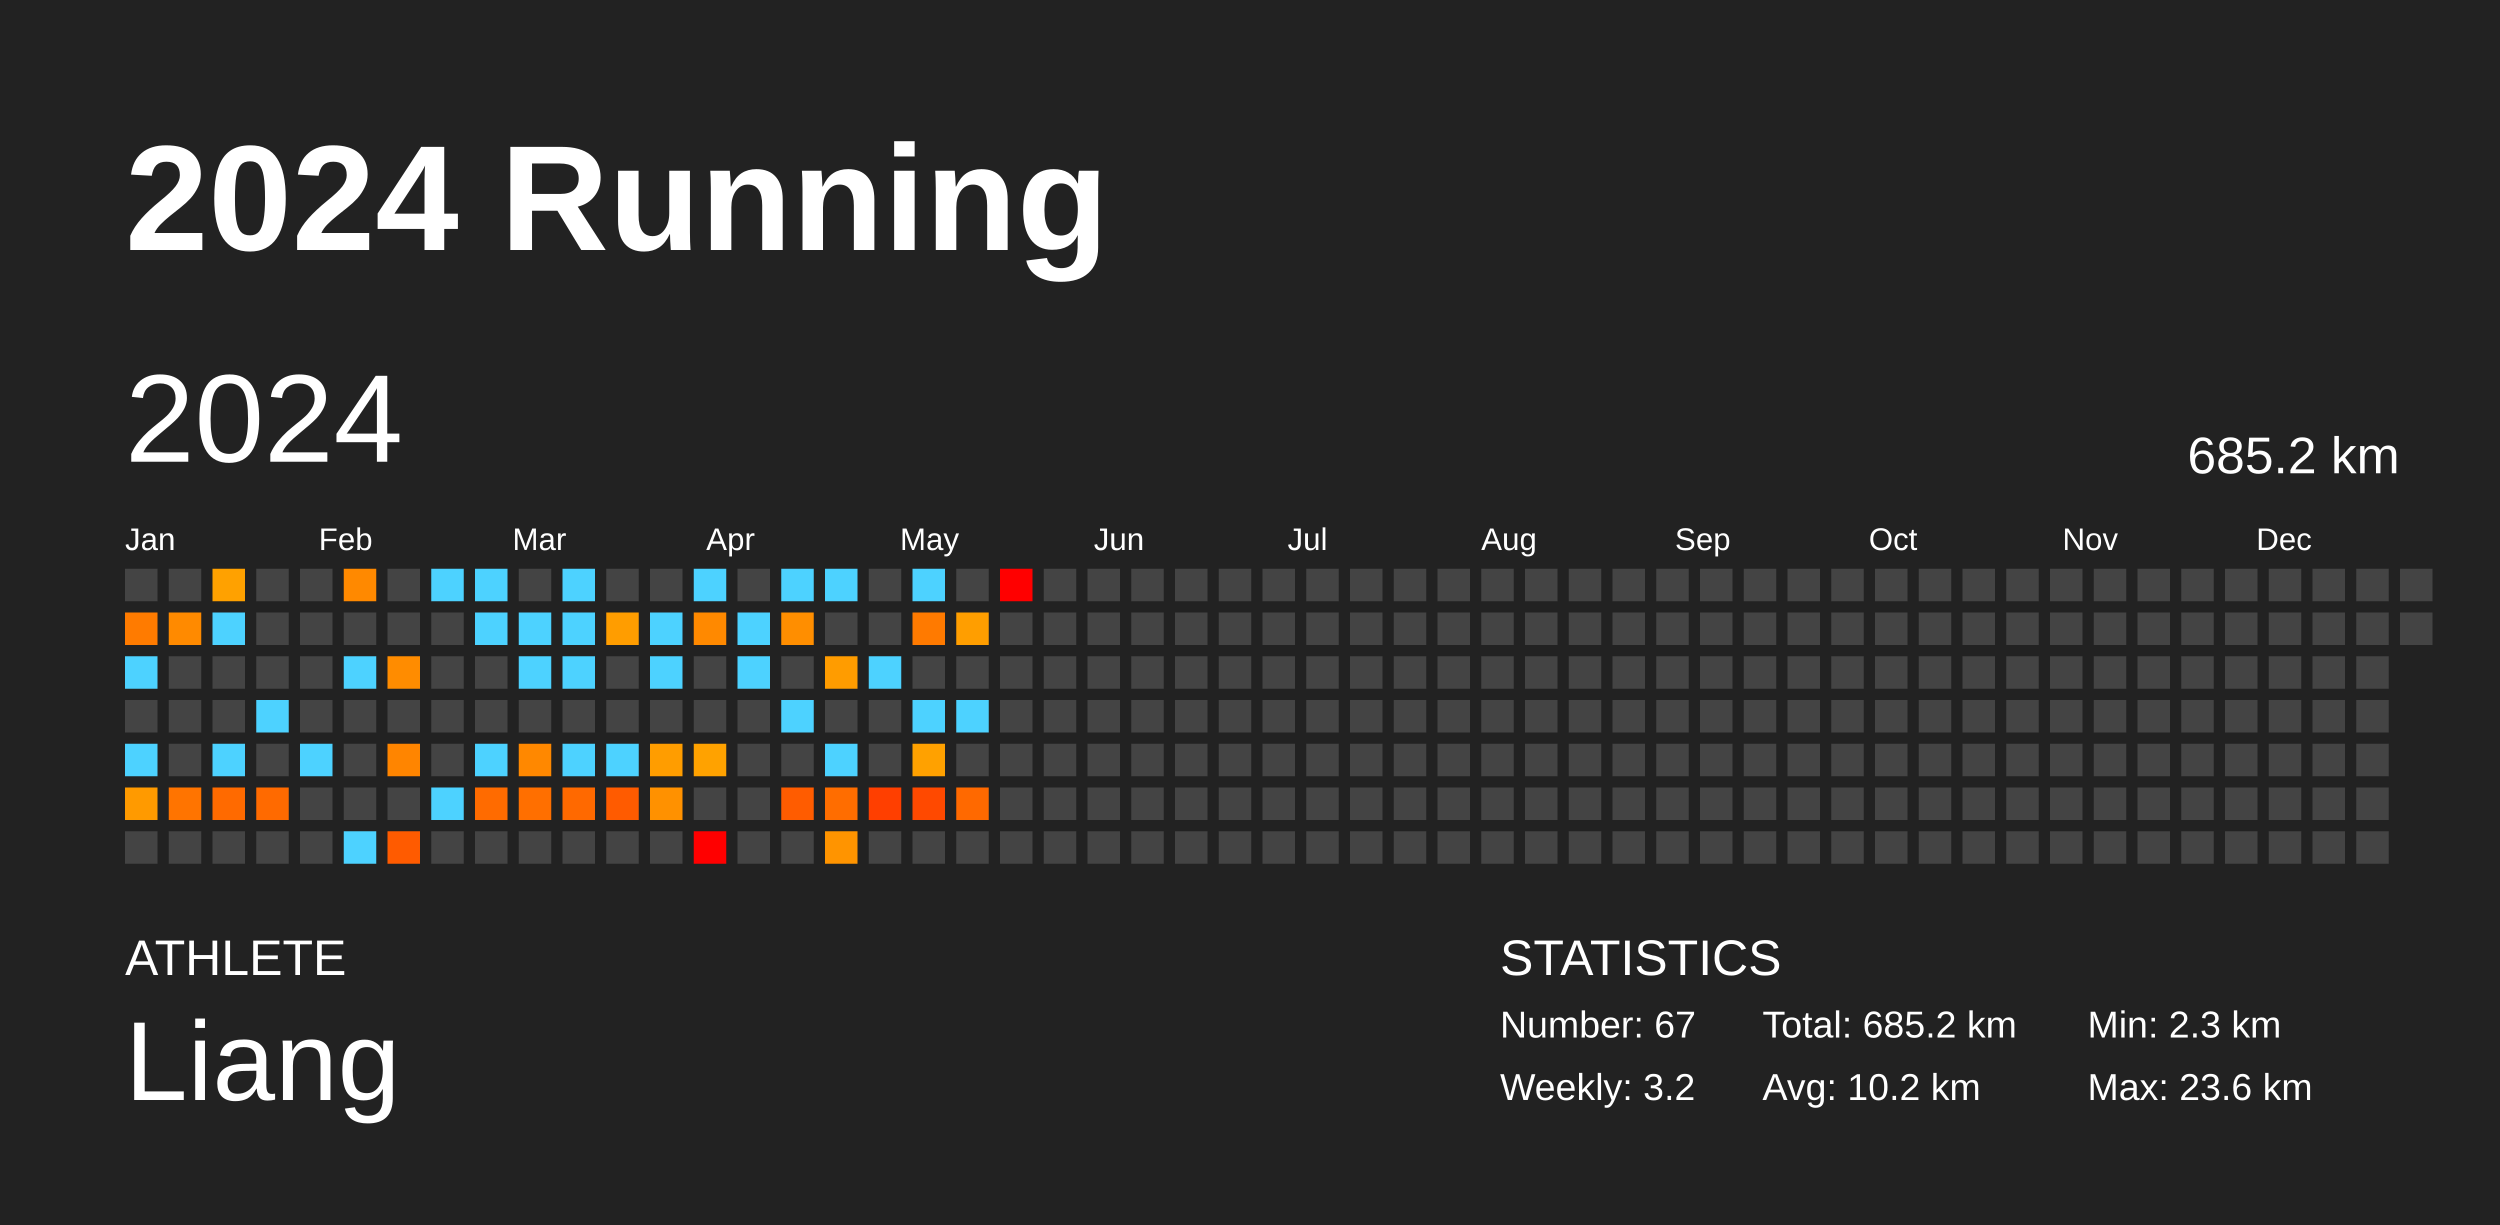
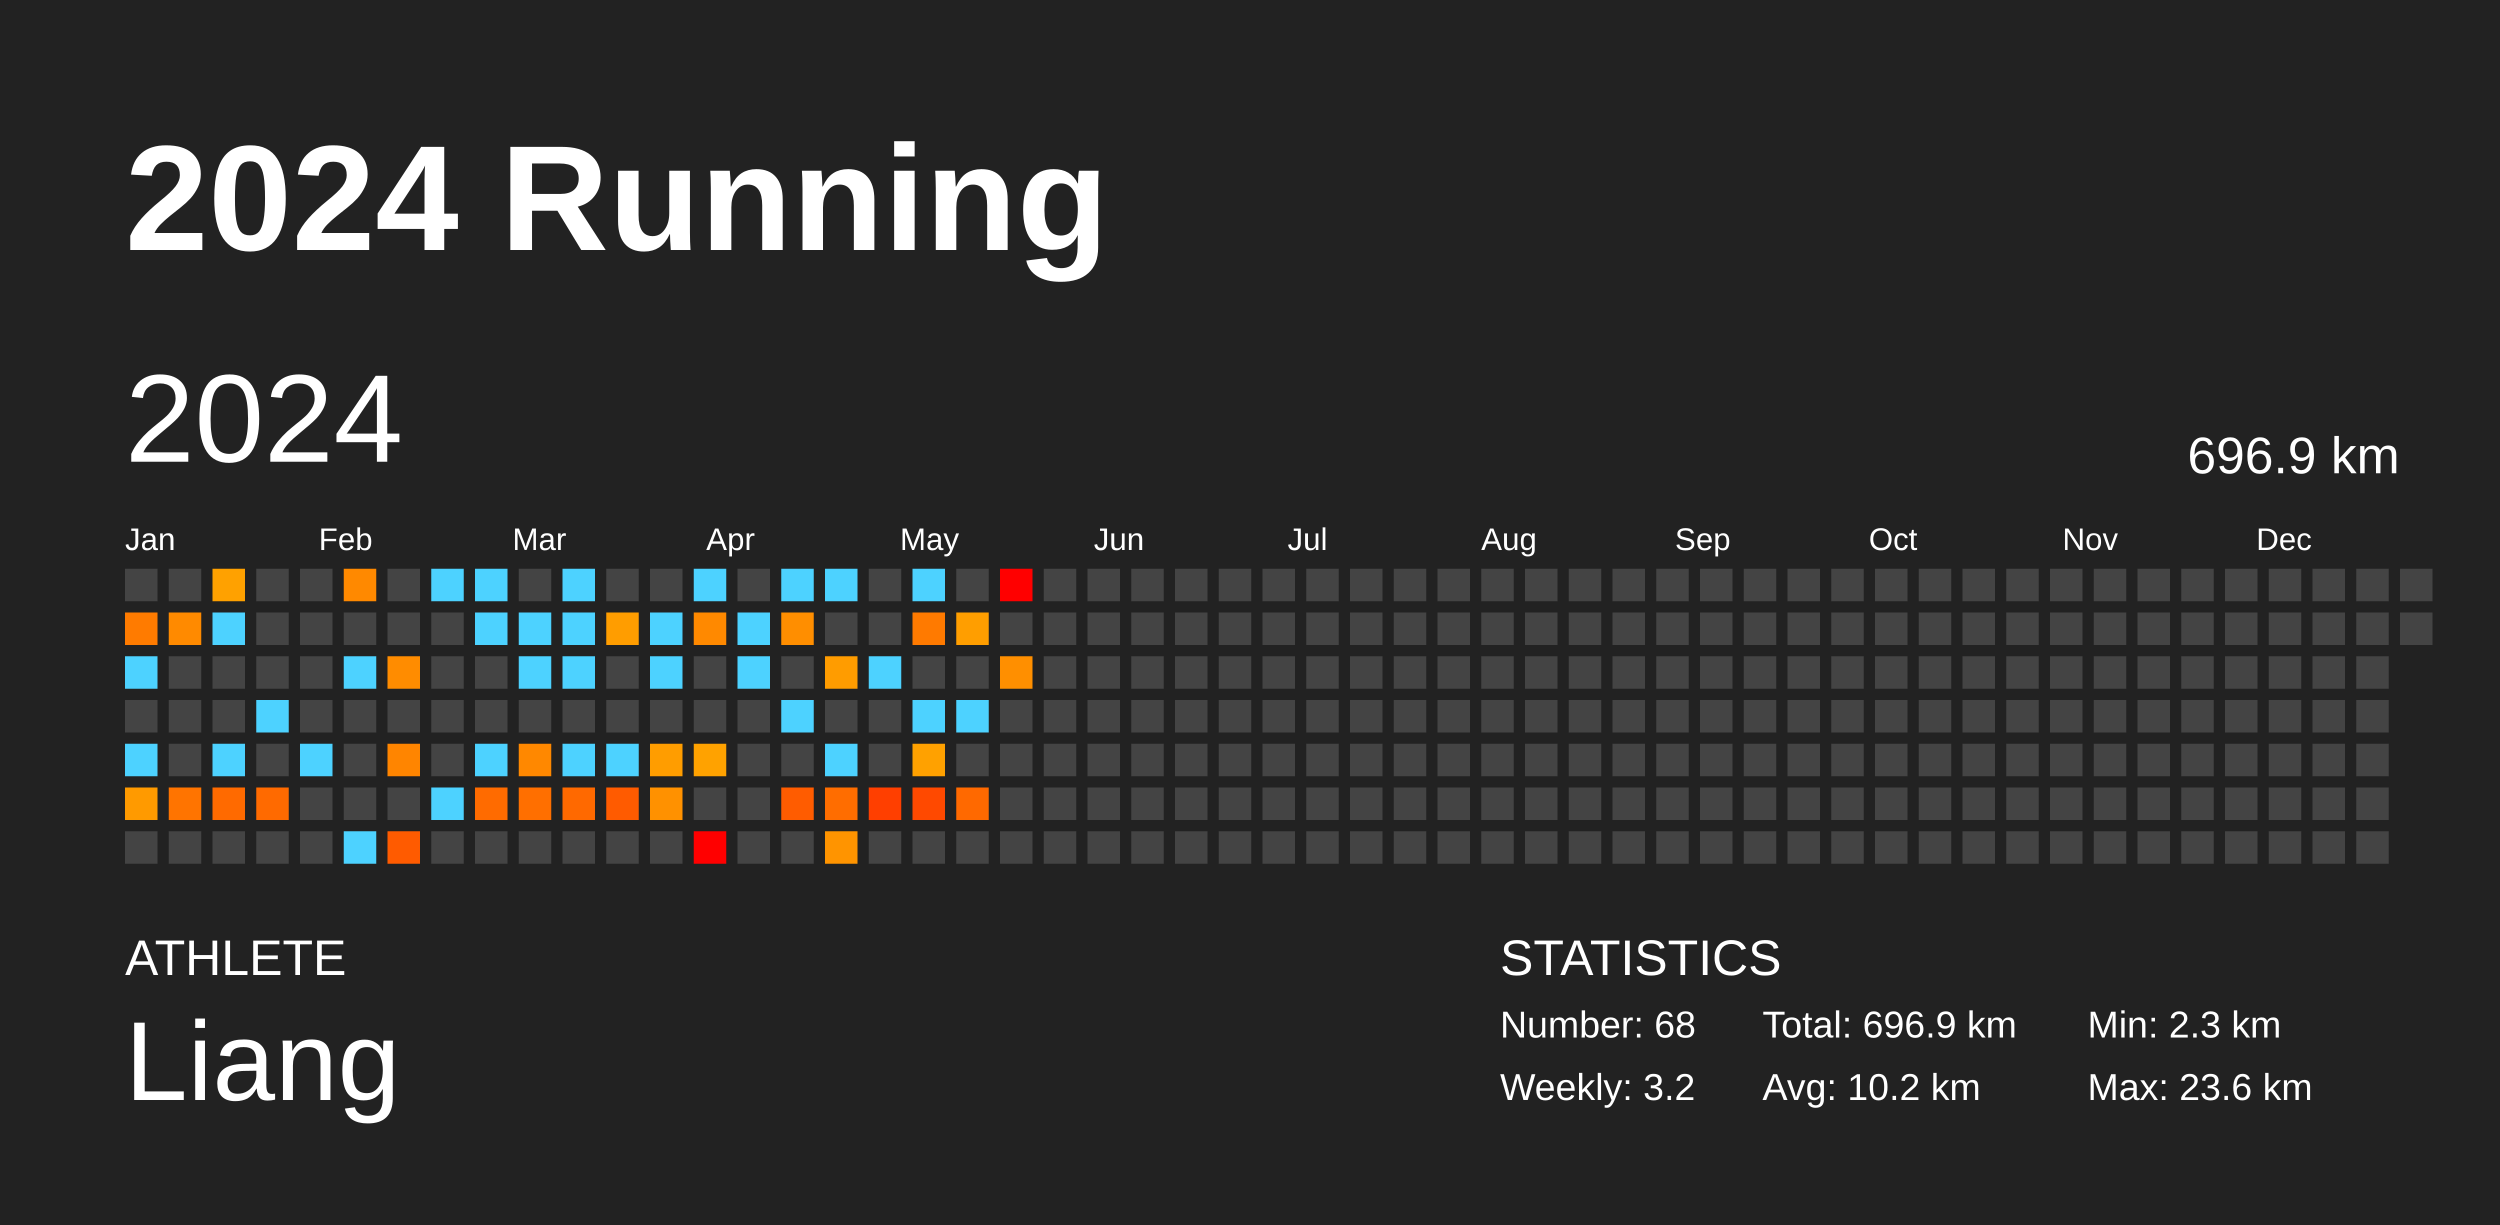
<svg xmlns="http://www.w3.org/2000/svg" baseProfile="full" height="98mm" version="1.1" viewBox="0,0,200,98" width="200mm">
  <defs />
  <rect fill="#222222" height="98" width="200" x="0" y="0" />
  <text fill="#FFFFFF" style="font-size:12px; font-family:Arial; font-weight:bold;" x="10" y="20">2024 Running</text>
  <text fill="#FFFFFF" style="font-size:4px; font-family:Arial" x="10" y="78">ATHLETE</text>
  <text fill="#FFFFFF" style="font-size:9px; font-family:Arial" x="10" y="88">Liang</text>
  <text fill="#FFFFFF" style="font-size:4px; font-family:Arial" x="120" y="78">STATISTICS</text>
-   <text fill="#FFFFFF" style="font-size:3px; font-family:Arial" x="120" y="83">Number: 67</text>
+   <text fill="#FFFFFF" style="font-size:3px; font-family:Arial" x="120" y="83">Number: 68</text>
  <text fill="#FFFFFF" style="font-size:3px; font-family:Arial" x="120" y="88">Weekly: 3.2</text>
-   <text fill="#FFFFFF" style="font-size:3px; font-family:Arial" x="141" y="83">Total: 685.2 km</text>
+   <text fill="#FFFFFF" style="font-size:3px; font-family:Arial" x="141" y="83">Total: 696.9 km</text>
  <text fill="#FFFFFF" style="font-size:3px; font-family:Arial" x="141" y="88">Avg: 10.2 km</text>
  <text fill="#FFFFFF" style="font-size:3px; font-family:Arial" x="167" y="83">Min: 2.3 km</text>
  <text fill="#FFFFFF" style="font-size:3px; font-family:Arial" x="167" y="88">Max: 23.6 km</text>
  <text dominant-baseline="hanging" fill="#FFFFFF" style="font-size:10.0px; font-family:Arial;" x="10" y="30">2024</text>
-   <text dominant-baseline="hanging" fill="#FFFFFF" style="font-size:4.125px; font-family:Arial;" x="175" y="35">685.2 km</text>
+   <text dominant-baseline="hanging" fill="#FFFFFF" style="font-size:4.125px; font-family:Arial;" x="175" y="35">696.9 km</text>
  <text fill="#FFFFFF" style="font-size:2.5px; font-family:Arial" x="10.0" y="44">Jan</text>
  <text fill="#FFFFFF" style="font-size:2.5px; font-family:Arial" x="25.5" y="44">Feb</text>
  <text fill="#FFFFFF" style="font-size:2.5px; font-family:Arial" x="41.0" y="44">Mar</text>
  <text fill="#FFFFFF" style="font-size:2.5px; font-family:Arial" x="56.5" y="44">Apr</text>
  <text fill="#FFFFFF" style="font-size:2.5px; font-family:Arial" x="72.0" y="44">May</text>
  <text fill="#FFFFFF" style="font-size:2.5px; font-family:Arial" x="87.5" y="44">Jun</text>
  <text fill="#FFFFFF" style="font-size:2.5px; font-family:Arial" x="103.0" y="44">Jul</text>
  <text fill="#FFFFFF" style="font-size:2.5px; font-family:Arial" x="118.5" y="44">Aug</text>
  <text fill="#FFFFFF" style="font-size:2.5px; font-family:Arial" x="134.0" y="44">Sep</text>
  <text fill="#FFFFFF" style="font-size:2.5px; font-family:Arial" x="149.5" y="44">Oct</text>
  <text fill="#FFFFFF" style="font-size:2.5px; font-family:Arial" x="165.0" y="44">Nov</text>
  <text fill="#FFFFFF" style="font-size:2.5px; font-family:Arial" x="180.5" y="44">Dec</text>
  <rect fill="#444444" height="2.6" width="2.6" x="10.0" y="45.5" />
  <rect fill="#ff7b00" height="2.6" width="2.6" x="10.0" y="49.0" />
  <rect fill="#4dd2ff" height="2.6" width="2.6" x="10.0" y="52.5" />
  <rect fill="#444444" height="2.6" width="2.6" x="10.0" y="56.0" />
  <rect fill="#4dd2ff" height="2.6" width="2.6" x="10.0" y="59.5" />
  <rect fill="#ff9a00" height="2.6" width="2.6" x="10.0" y="63.0" />
  <rect fill="#444444" height="2.6" width="2.6" x="10.0" y="66.5" />
  <rect fill="#444444" height="2.6" width="2.6" x="13.5" y="45.5" />
  <rect fill="#ff8a00" height="2.6" width="2.6" x="13.5" y="49.0" />
  <rect fill="#444444" height="2.6" width="2.6" x="13.5" y="52.5" />
  <rect fill="#444444" height="2.6" width="2.6" x="13.5" y="56.0" />
  <rect fill="#444444" height="2.6" width="2.6" x="13.5" y="59.5" />
  <rect fill="#ff7400" height="2.6" width="2.6" x="13.5" y="63.0" />
  <rect fill="#444444" height="2.6" width="2.6" x="13.5" y="66.5" />
  <rect fill="#ffa100" height="2.6" width="2.6" x="17.0" y="45.5" />
  <rect fill="#4dd2ff" height="2.6" width="2.6" x="17.0" y="49.0" />
  <rect fill="#444444" height="2.6" width="2.6" x="17.0" y="52.5" />
  <rect fill="#444444" height="2.6" width="2.6" x="17.0" y="56.0" />
  <rect fill="#4dd2ff" height="2.6" width="2.6" x="17.0" y="59.5" />
  <rect fill="#ff6a00" height="2.6" width="2.6" x="17.0" y="63.0" />
  <rect fill="#444444" height="2.6" width="2.6" x="17.0" y="66.5" />
  <rect fill="#444444" height="2.6" width="2.6" x="20.5" y="45.5" />
  <rect fill="#444444" height="2.6" width="2.6" x="20.5" y="49.0" />
  <rect fill="#444444" height="2.6" width="2.6" x="20.5" y="52.5" />
  <rect fill="#4dd2ff" height="2.6" width="2.6" x="20.5" y="56.0" />
  <rect fill="#444444" height="2.6" width="2.6" x="20.5" y="59.5" />
  <rect fill="#ff6a00" height="2.6" width="2.6" x="20.5" y="63.0" />
  <rect fill="#444444" height="2.6" width="2.6" x="20.5" y="66.5" />
  <rect fill="#444444" height="2.6" width="2.6" x="24.0" y="45.5" />
  <rect fill="#444444" height="2.6" width="2.6" x="24.0" y="49.0" />
  <rect fill="#444444" height="2.6" width="2.6" x="24.0" y="52.5" />
  <rect fill="#444444" height="2.6" width="2.6" x="24.0" y="56.0" />
  <rect fill="#4dd2ff" height="2.6" width="2.6" x="24.0" y="59.5" />
  <rect fill="#444444" height="2.6" width="2.6" x="24.0" y="63.0" />
  <rect fill="#444444" height="2.6" width="2.6" x="24.0" y="66.5" />
  <rect fill="#ff8900" height="2.6" width="2.6" x="27.5" y="45.5" />
  <rect fill="#444444" height="2.6" width="2.6" x="27.5" y="49.0" />
  <rect fill="#4dd2ff" height="2.6" width="2.6" x="27.5" y="52.5" />
  <rect fill="#444444" height="2.6" width="2.6" x="27.5" y="56.0" />
  <rect fill="#444444" height="2.6" width="2.6" x="27.5" y="59.5" />
  <rect fill="#444444" height="2.6" width="2.6" x="27.5" y="63.0" />
  <rect fill="#4dd2ff" height="2.6" width="2.6" x="27.5" y="66.5" />
  <rect fill="#444444" height="2.6" width="2.6" x="31.0" y="45.5" />
  <rect fill="#444444" height="2.6" width="2.6" x="31.0" y="49.0" />
  <rect fill="#ff8c00" height="2.6" width="2.6" x="31.0" y="52.5" />
  <rect fill="#444444" height="2.6" width="2.6" x="31.0" y="56.0" />
  <rect fill="#ff8500" height="2.6" width="2.6" x="31.0" y="59.5" />
  <rect fill="#444444" height="2.6" width="2.6" x="31.0" y="63.0" />
  <rect fill="#ff5b00" height="2.6" width="2.6" x="31.0" y="66.5" />
  <rect fill="#4dd2ff" height="2.6" width="2.6" x="34.5" y="45.5" />
  <rect fill="#444444" height="2.6" width="2.6" x="34.5" y="49.0" />
  <rect fill="#444444" height="2.6" width="2.6" x="34.5" y="52.5" />
  <rect fill="#444444" height="2.6" width="2.6" x="34.5" y="56.0" />
  <rect fill="#444444" height="2.6" width="2.6" x="34.5" y="59.5" />
  <rect fill="#4dd2ff" height="2.6" width="2.6" x="34.5" y="63.0" />
  <rect fill="#444444" height="2.6" width="2.6" x="34.5" y="66.5" />
  <rect fill="#4dd2ff" height="2.6" width="2.6" x="38.0" y="45.5" />
  <rect fill="#4dd2ff" height="2.6" width="2.6" x="38.0" y="49.0" />
  <rect fill="#444444" height="2.6" width="2.6" x="38.0" y="52.5" />
  <rect fill="#444444" height="2.6" width="2.6" x="38.0" y="56.0" />
  <rect fill="#4dd2ff" height="2.6" width="2.6" x="38.0" y="59.5" />
  <rect fill="#ff6b00" height="2.6" width="2.6" x="38.0" y="63.0" />
  <rect fill="#444444" height="2.6" width="2.6" x="38.0" y="66.5" />
  <rect fill="#444444" height="2.6" width="2.6" x="41.5" y="45.5" />
  <rect fill="#4dd2ff" height="2.6" width="2.6" x="41.5" y="49.0" />
  <rect fill="#4dd2ff" height="2.6" width="2.6" x="41.5" y="52.5" />
  <rect fill="#444444" height="2.6" width="2.6" x="41.5" y="56.0" />
  <rect fill="#ff8800" height="2.6" width="2.6" x="41.5" y="59.5" />
  <rect fill="#ff6f00" height="2.6" width="2.6" x="41.5" y="63.0" />
  <rect fill="#444444" height="2.6" width="2.6" x="41.5" y="66.5" />
  <rect fill="#4dd2ff" height="2.6" width="2.6" x="45.0" y="45.5" />
  <rect fill="#4dd2ff" height="2.6" width="2.6" x="45.0" y="49.0" />
  <rect fill="#4dd2ff" height="2.6" width="2.6" x="45.0" y="52.5" />
  <rect fill="#444444" height="2.6" width="2.6" x="45.0" y="56.0" />
  <rect fill="#4dd2ff" height="2.6" width="2.6" x="45.0" y="59.5" />
  <rect fill="#ff6900" height="2.6" width="2.6" x="45.0" y="63.0" />
  <rect fill="#444444" height="2.6" width="2.6" x="45.0" y="66.5" />
  <rect fill="#444444" height="2.6" width="2.6" x="48.5" y="45.5" />
  <rect fill="#ff9d00" height="2.6" width="2.6" x="48.5" y="49.0" />
  <rect fill="#444444" height="2.6" width="2.6" x="48.5" y="52.5" />
  <rect fill="#444444" height="2.6" width="2.6" x="48.5" y="56.0" />
  <rect fill="#4dd2ff" height="2.6" width="2.6" x="48.5" y="59.5" />
  <rect fill="#ff5b00" height="2.6" width="2.6" x="48.5" y="63.0" />
  <rect fill="#444444" height="2.6" width="2.6" x="48.5" y="66.5" />
  <rect fill="#444444" height="2.6" width="2.6" x="52.0" y="45.5" />
  <rect fill="#4dd2ff" height="2.6" width="2.6" x="52.0" y="49.0" />
  <rect fill="#4dd2ff" height="2.6" width="2.6" x="52.0" y="52.5" />
  <rect fill="#444444" height="2.6" width="2.6" x="52.0" y="56.0" />
  <rect fill="#ff9d00" height="2.6" width="2.6" x="52.0" y="59.5" />
  <rect fill="#ff9100" height="2.6" width="2.6" x="52.0" y="63.0" />
  <rect fill="#444444" height="2.6" width="2.6" x="52.0" y="66.5" />
  <rect fill="#4dd2ff" height="2.6" width="2.6" x="55.5" y="45.5" />
  <rect fill="#ff8900" height="2.6" width="2.6" x="55.5" y="49.0" />
  <rect fill="#444444" height="2.6" width="2.6" x="55.5" y="52.5" />
  <rect fill="#444444" height="2.6" width="2.6" x="55.5" y="56.0" />
  <rect fill="#ffa200" height="2.6" width="2.6" x="55.5" y="59.5" />
  <rect fill="#444444" height="2.6" width="2.6" x="55.5" y="63.0" />
  <rect fill="red" height="2.6" width="2.6" x="55.5" y="66.5" />
  <rect fill="#444444" height="2.6" width="2.6" x="59.0" y="45.5" />
  <rect fill="#4dd2ff" height="2.6" width="2.6" x="59.0" y="49.0" />
  <rect fill="#4dd2ff" height="2.6" width="2.6" x="59.0" y="52.5" />
  <rect fill="#444444" height="2.6" width="2.6" x="59.0" y="56.0" />
  <rect fill="#444444" height="2.6" width="2.6" x="59.0" y="59.5" />
  <rect fill="#444444" height="2.6" width="2.6" x="59.0" y="63.0" />
  <rect fill="#444444" height="2.6" width="2.6" x="59.0" y="66.5" />
  <rect fill="#4dd2ff" height="2.6" width="2.6" x="62.5" y="45.5" />
  <rect fill="#ff8e00" height="2.6" width="2.6" x="62.5" y="49.0" />
  <rect fill="#444444" height="2.6" width="2.6" x="62.5" y="52.5" />
  <rect fill="#4dd2ff" height="2.6" width="2.6" x="62.5" y="56.0" />
  <rect fill="#444444" height="2.6" width="2.6" x="62.5" y="59.5" />
  <rect fill="#ff5c00" height="2.6" width="2.6" x="62.5" y="63.0" />
  <rect fill="#444444" height="2.6" width="2.6" x="62.5" y="66.5" />
  <rect fill="#4dd2ff" height="2.6" width="2.6" x="66.0" y="45.5" />
  <rect fill="#444444" height="2.6" width="2.6" x="66.0" y="49.0" />
  <rect fill="#ff9c00" height="2.6" width="2.6" x="66.0" y="52.5" />
  <rect fill="#444444" height="2.6" width="2.6" x="66.0" y="56.0" />
  <rect fill="#4dd2ff" height="2.6" width="2.6" x="66.0" y="59.5" />
  <rect fill="#ff6d00" height="2.6" width="2.6" x="66.0" y="63.0" />
  <rect fill="#ff9400" height="2.6" width="2.6" x="66.0" y="66.5" />
  <rect fill="#444444" height="2.6" width="2.6" x="69.5" y="45.5" />
  <rect fill="#444444" height="2.6" width="2.6" x="69.5" y="49.0" />
  <rect fill="#4dd2ff" height="2.6" width="2.6" x="69.5" y="52.5" />
  <rect fill="#444444" height="2.6" width="2.6" x="69.5" y="56.0" />
  <rect fill="#444444" height="2.6" width="2.6" x="69.5" y="59.5" />
  <rect fill="#ff3f00" height="2.6" width="2.6" x="69.5" y="63.0" />
  <rect fill="#444444" height="2.6" width="2.6" x="69.5" y="66.5" />
  <rect fill="#4dd2ff" height="2.6" width="2.6" x="73.0" y="45.5" />
  <rect fill="#ff7a00" height="2.6" width="2.6" x="73.0" y="49.0" />
  <rect fill="#444444" height="2.6" width="2.6" x="73.0" y="52.5" />
  <rect fill="#4dd2ff" height="2.6" width="2.6" x="73.0" y="56.0" />
  <rect fill="#ffa100" height="2.6" width="2.6" x="73.0" y="59.5" />
  <rect fill="#ff4900" height="2.6" width="2.6" x="73.0" y="63.0" />
  <rect fill="#444444" height="2.6" width="2.6" x="73.0" y="66.5" />
  <rect fill="#444444" height="2.6" width="2.6" x="76.5" y="45.5" />
  <rect fill="#ff9e00" height="2.6" width="2.6" x="76.5" y="49.0" />
  <rect fill="#444444" height="2.6" width="2.6" x="76.5" y="52.5" />
  <rect fill="#4dd2ff" height="2.6" width="2.6" x="76.5" y="56.0" />
  <rect fill="#444444" height="2.6" width="2.6" x="76.5" y="59.5" />
  <rect fill="#ff6900" height="2.6" width="2.6" x="76.5" y="63.0" />
  <rect fill="#444444" height="2.6" width="2.6" x="76.5" y="66.5" />
  <rect fill="red" height="2.6" width="2.6" x="80.0" y="45.5" />
  <rect fill="#444444" height="2.6" width="2.6" x="80.0" y="49.0" />
-   <rect fill="#444444" height="2.6" width="2.6" x="80.0" y="52.5" />
+   <rect fill="#ff8f00" height="2.6" width="2.6" x="80.0" y="52.5" />
  <rect fill="#444444" height="2.6" width="2.6" x="80.0" y="56.0" />
  <rect fill="#444444" height="2.6" width="2.6" x="80.0" y="59.5" />
  <rect fill="#444444" height="2.6" width="2.6" x="80.0" y="63.0" />
  <rect fill="#444444" height="2.6" width="2.6" x="80.0" y="66.5" />
  <rect fill="#444444" height="2.6" width="2.6" x="83.5" y="45.5" />
  <rect fill="#444444" height="2.6" width="2.6" x="83.5" y="49.0" />
  <rect fill="#444444" height="2.6" width="2.6" x="83.5" y="52.5" />
  <rect fill="#444444" height="2.6" width="2.6" x="83.5" y="56.0" />
  <rect fill="#444444" height="2.6" width="2.6" x="83.5" y="59.5" />
  <rect fill="#444444" height="2.6" width="2.6" x="83.5" y="63.0" />
  <rect fill="#444444" height="2.6" width="2.6" x="83.5" y="66.5" />
  <rect fill="#444444" height="2.6" width="2.6" x="87.0" y="45.5" />
  <rect fill="#444444" height="2.6" width="2.6" x="87.0" y="49.0" />
  <rect fill="#444444" height="2.6" width="2.6" x="87.0" y="52.5" />
  <rect fill="#444444" height="2.6" width="2.6" x="87.0" y="56.0" />
  <rect fill="#444444" height="2.6" width="2.6" x="87.0" y="59.5" />
  <rect fill="#444444" height="2.6" width="2.6" x="87.0" y="63.0" />
  <rect fill="#444444" height="2.6" width="2.6" x="87.0" y="66.5" />
  <rect fill="#444444" height="2.6" width="2.6" x="90.5" y="45.5" />
  <rect fill="#444444" height="2.6" width="2.6" x="90.5" y="49.0" />
  <rect fill="#444444" height="2.6" width="2.6" x="90.5" y="52.5" />
  <rect fill="#444444" height="2.6" width="2.6" x="90.5" y="56.0" />
  <rect fill="#444444" height="2.6" width="2.6" x="90.5" y="59.5" />
  <rect fill="#444444" height="2.6" width="2.6" x="90.5" y="63.0" />
  <rect fill="#444444" height="2.6" width="2.6" x="90.5" y="66.5" />
  <rect fill="#444444" height="2.6" width="2.6" x="94.0" y="45.5" />
  <rect fill="#444444" height="2.6" width="2.6" x="94.0" y="49.0" />
  <rect fill="#444444" height="2.6" width="2.6" x="94.0" y="52.5" />
  <rect fill="#444444" height="2.6" width="2.6" x="94.0" y="56.0" />
  <rect fill="#444444" height="2.6" width="2.6" x="94.0" y="59.5" />
  <rect fill="#444444" height="2.6" width="2.6" x="94.0" y="63.0" />
  <rect fill="#444444" height="2.6" width="2.6" x="94.0" y="66.5" />
  <rect fill="#444444" height="2.6" width="2.6" x="97.5" y="45.5" />
  <rect fill="#444444" height="2.6" width="2.6" x="97.5" y="49.0" />
  <rect fill="#444444" height="2.6" width="2.6" x="97.5" y="52.5" />
  <rect fill="#444444" height="2.6" width="2.6" x="97.5" y="56.0" />
  <rect fill="#444444" height="2.6" width="2.6" x="97.5" y="59.5" />
  <rect fill="#444444" height="2.6" width="2.6" x="97.5" y="63.0" />
  <rect fill="#444444" height="2.6" width="2.6" x="97.5" y="66.5" />
  <rect fill="#444444" height="2.6" width="2.6" x="101.0" y="45.5" />
  <rect fill="#444444" height="2.6" width="2.6" x="101.0" y="49.0" />
  <rect fill="#444444" height="2.6" width="2.6" x="101.0" y="52.5" />
  <rect fill="#444444" height="2.6" width="2.6" x="101.0" y="56.0" />
  <rect fill="#444444" height="2.6" width="2.6" x="101.0" y="59.5" />
  <rect fill="#444444" height="2.6" width="2.6" x="101.0" y="63.0" />
  <rect fill="#444444" height="2.6" width="2.6" x="101.0" y="66.5" />
  <rect fill="#444444" height="2.6" width="2.6" x="104.5" y="45.5" />
  <rect fill="#444444" height="2.6" width="2.6" x="104.5" y="49.0" />
  <rect fill="#444444" height="2.6" width="2.6" x="104.5" y="52.5" />
  <rect fill="#444444" height="2.6" width="2.6" x="104.5" y="56.0" />
  <rect fill="#444444" height="2.6" width="2.6" x="104.5" y="59.5" />
  <rect fill="#444444" height="2.6" width="2.6" x="104.5" y="63.0" />
  <rect fill="#444444" height="2.6" width="2.6" x="104.5" y="66.5" />
  <rect fill="#444444" height="2.6" width="2.6" x="108.0" y="45.5" />
  <rect fill="#444444" height="2.6" width="2.6" x="108.0" y="49.0" />
  <rect fill="#444444" height="2.6" width="2.6" x="108.0" y="52.5" />
  <rect fill="#444444" height="2.6" width="2.6" x="108.0" y="56.0" />
  <rect fill="#444444" height="2.6" width="2.6" x="108.0" y="59.5" />
  <rect fill="#444444" height="2.6" width="2.6" x="108.0" y="63.0" />
  <rect fill="#444444" height="2.6" width="2.6" x="108.0" y="66.5" />
  <rect fill="#444444" height="2.6" width="2.6" x="111.5" y="45.5" />
  <rect fill="#444444" height="2.6" width="2.6" x="111.5" y="49.0" />
  <rect fill="#444444" height="2.6" width="2.6" x="111.5" y="52.5" />
  <rect fill="#444444" height="2.6" width="2.6" x="111.5" y="56.0" />
  <rect fill="#444444" height="2.6" width="2.6" x="111.5" y="59.5" />
  <rect fill="#444444" height="2.6" width="2.6" x="111.5" y="63.0" />
  <rect fill="#444444" height="2.6" width="2.6" x="111.5" y="66.5" />
  <rect fill="#444444" height="2.6" width="2.6" x="115.0" y="45.5" />
  <rect fill="#444444" height="2.6" width="2.6" x="115.0" y="49.0" />
  <rect fill="#444444" height="2.6" width="2.6" x="115.0" y="52.5" />
  <rect fill="#444444" height="2.6" width="2.6" x="115.0" y="56.0" />
  <rect fill="#444444" height="2.6" width="2.6" x="115.0" y="59.5" />
  <rect fill="#444444" height="2.6" width="2.6" x="115.0" y="63.0" />
  <rect fill="#444444" height="2.6" width="2.6" x="115.0" y="66.5" />
  <rect fill="#444444" height="2.6" width="2.6" x="118.5" y="45.5" />
  <rect fill="#444444" height="2.6" width="2.6" x="118.5" y="49.0" />
  <rect fill="#444444" height="2.6" width="2.6" x="118.5" y="52.5" />
  <rect fill="#444444" height="2.6" width="2.6" x="118.5" y="56.0" />
  <rect fill="#444444" height="2.6" width="2.6" x="118.5" y="59.5" />
  <rect fill="#444444" height="2.6" width="2.6" x="118.5" y="63.0" />
  <rect fill="#444444" height="2.6" width="2.6" x="118.5" y="66.5" />
  <rect fill="#444444" height="2.6" width="2.6" x="122.0" y="45.5" />
  <rect fill="#444444" height="2.6" width="2.6" x="122.0" y="49.0" />
  <rect fill="#444444" height="2.6" width="2.6" x="122.0" y="52.5" />
  <rect fill="#444444" height="2.6" width="2.6" x="122.0" y="56.0" />
  <rect fill="#444444" height="2.6" width="2.6" x="122.0" y="59.5" />
  <rect fill="#444444" height="2.6" width="2.6" x="122.0" y="63.0" />
  <rect fill="#444444" height="2.6" width="2.6" x="122.0" y="66.5" />
  <rect fill="#444444" height="2.6" width="2.6" x="125.5" y="45.5" />
  <rect fill="#444444" height="2.6" width="2.6" x="125.5" y="49.0" />
  <rect fill="#444444" height="2.6" width="2.6" x="125.5" y="52.5" />
  <rect fill="#444444" height="2.6" width="2.6" x="125.5" y="56.0" />
  <rect fill="#444444" height="2.6" width="2.6" x="125.5" y="59.5" />
  <rect fill="#444444" height="2.6" width="2.6" x="125.5" y="63.0" />
  <rect fill="#444444" height="2.6" width="2.6" x="125.5" y="66.5" />
  <rect fill="#444444" height="2.6" width="2.6" x="129.0" y="45.5" />
  <rect fill="#444444" height="2.6" width="2.6" x="129.0" y="49.0" />
  <rect fill="#444444" height="2.6" width="2.6" x="129.0" y="52.5" />
  <rect fill="#444444" height="2.6" width="2.6" x="129.0" y="56.0" />
  <rect fill="#444444" height="2.6" width="2.6" x="129.0" y="59.5" />
  <rect fill="#444444" height="2.6" width="2.6" x="129.0" y="63.0" />
  <rect fill="#444444" height="2.6" width="2.6" x="129.0" y="66.5" />
  <rect fill="#444444" height="2.6" width="2.6" x="132.5" y="45.5" />
  <rect fill="#444444" height="2.6" width="2.6" x="132.5" y="49.0" />
  <rect fill="#444444" height="2.6" width="2.6" x="132.5" y="52.5" />
  <rect fill="#444444" height="2.6" width="2.6" x="132.5" y="56.0" />
  <rect fill="#444444" height="2.6" width="2.6" x="132.5" y="59.5" />
  <rect fill="#444444" height="2.6" width="2.6" x="132.5" y="63.0" />
  <rect fill="#444444" height="2.6" width="2.6" x="132.5" y="66.5" />
  <rect fill="#444444" height="2.6" width="2.6" x="136.0" y="45.5" />
  <rect fill="#444444" height="2.6" width="2.6" x="136.0" y="49.0" />
  <rect fill="#444444" height="2.6" width="2.6" x="136.0" y="52.5" />
  <rect fill="#444444" height="2.6" width="2.6" x="136.0" y="56.0" />
  <rect fill="#444444" height="2.6" width="2.6" x="136.0" y="59.5" />
  <rect fill="#444444" height="2.6" width="2.6" x="136.0" y="63.0" />
  <rect fill="#444444" height="2.6" width="2.6" x="136.0" y="66.5" />
  <rect fill="#444444" height="2.6" width="2.6" x="139.5" y="45.5" />
  <rect fill="#444444" height="2.6" width="2.6" x="139.5" y="49.0" />
  <rect fill="#444444" height="2.6" width="2.6" x="139.5" y="52.5" />
  <rect fill="#444444" height="2.6" width="2.6" x="139.5" y="56.0" />
  <rect fill="#444444" height="2.6" width="2.6" x="139.5" y="59.5" />
  <rect fill="#444444" height="2.6" width="2.6" x="139.5" y="63.0" />
  <rect fill="#444444" height="2.6" width="2.6" x="139.5" y="66.5" />
  <rect fill="#444444" height="2.6" width="2.6" x="143.0" y="45.5" />
  <rect fill="#444444" height="2.6" width="2.6" x="143.0" y="49.0" />
  <rect fill="#444444" height="2.6" width="2.6" x="143.0" y="52.5" />
  <rect fill="#444444" height="2.6" width="2.6" x="143.0" y="56.0" />
  <rect fill="#444444" height="2.6" width="2.6" x="143.0" y="59.5" />
  <rect fill="#444444" height="2.6" width="2.6" x="143.0" y="63.0" />
  <rect fill="#444444" height="2.6" width="2.6" x="143.0" y="66.5" />
  <rect fill="#444444" height="2.6" width="2.6" x="146.5" y="45.5" />
  <rect fill="#444444" height="2.6" width="2.6" x="146.5" y="49.0" />
  <rect fill="#444444" height="2.6" width="2.6" x="146.5" y="52.5" />
  <rect fill="#444444" height="2.6" width="2.6" x="146.5" y="56.0" />
  <rect fill="#444444" height="2.6" width="2.6" x="146.5" y="59.5" />
  <rect fill="#444444" height="2.6" width="2.6" x="146.5" y="63.0" />
  <rect fill="#444444" height="2.6" width="2.6" x="146.5" y="66.5" />
  <rect fill="#444444" height="2.6" width="2.6" x="150.0" y="45.5" />
  <rect fill="#444444" height="2.6" width="2.6" x="150.0" y="49.0" />
  <rect fill="#444444" height="2.6" width="2.6" x="150.0" y="52.5" />
  <rect fill="#444444" height="2.6" width="2.6" x="150.0" y="56.0" />
  <rect fill="#444444" height="2.6" width="2.6" x="150.0" y="59.5" />
  <rect fill="#444444" height="2.6" width="2.6" x="150.0" y="63.0" />
  <rect fill="#444444" height="2.6" width="2.6" x="150.0" y="66.5" />
  <rect fill="#444444" height="2.6" width="2.6" x="153.5" y="45.5" />
  <rect fill="#444444" height="2.6" width="2.6" x="153.5" y="49.0" />
  <rect fill="#444444" height="2.6" width="2.6" x="153.5" y="52.5" />
  <rect fill="#444444" height="2.6" width="2.6" x="153.5" y="56.0" />
  <rect fill="#444444" height="2.6" width="2.6" x="153.5" y="59.5" />
  <rect fill="#444444" height="2.6" width="2.6" x="153.5" y="63.0" />
  <rect fill="#444444" height="2.6" width="2.6" x="153.5" y="66.5" />
  <rect fill="#444444" height="2.6" width="2.6" x="157.0" y="45.5" />
  <rect fill="#444444" height="2.6" width="2.6" x="157.0" y="49.0" />
  <rect fill="#444444" height="2.6" width="2.6" x="157.0" y="52.5" />
  <rect fill="#444444" height="2.6" width="2.6" x="157.0" y="56.0" />
  <rect fill="#444444" height="2.6" width="2.6" x="157.0" y="59.5" />
  <rect fill="#444444" height="2.6" width="2.6" x="157.0" y="63.0" />
  <rect fill="#444444" height="2.6" width="2.6" x="157.0" y="66.5" />
  <rect fill="#444444" height="2.6" width="2.6" x="160.5" y="45.5" />
  <rect fill="#444444" height="2.6" width="2.6" x="160.5" y="49.0" />
  <rect fill="#444444" height="2.6" width="2.6" x="160.5" y="52.5" />
  <rect fill="#444444" height="2.6" width="2.6" x="160.5" y="56.0" />
  <rect fill="#444444" height="2.6" width="2.6" x="160.5" y="59.5" />
  <rect fill="#444444" height="2.6" width="2.6" x="160.5" y="63.0" />
  <rect fill="#444444" height="2.6" width="2.6" x="160.5" y="66.5" />
  <rect fill="#444444" height="2.6" width="2.6" x="164.0" y="45.5" />
  <rect fill="#444444" height="2.6" width="2.6" x="164.0" y="49.0" />
  <rect fill="#444444" height="2.6" width="2.6" x="164.0" y="52.5" />
  <rect fill="#444444" height="2.6" width="2.6" x="164.0" y="56.0" />
  <rect fill="#444444" height="2.6" width="2.6" x="164.0" y="59.5" />
  <rect fill="#444444" height="2.6" width="2.6" x="164.0" y="63.0" />
  <rect fill="#444444" height="2.6" width="2.6" x="164.0" y="66.5" />
  <rect fill="#444444" height="2.6" width="2.6" x="167.5" y="45.5" />
  <rect fill="#444444" height="2.6" width="2.6" x="167.5" y="49.0" />
  <rect fill="#444444" height="2.6" width="2.6" x="167.5" y="52.5" />
  <rect fill="#444444" height="2.6" width="2.6" x="167.5" y="56.0" />
  <rect fill="#444444" height="2.6" width="2.6" x="167.5" y="59.5" />
  <rect fill="#444444" height="2.6" width="2.6" x="167.5" y="63.0" />
  <rect fill="#444444" height="2.6" width="2.6" x="167.5" y="66.5" />
  <rect fill="#444444" height="2.6" width="2.6" x="171.0" y="45.5" />
  <rect fill="#444444" height="2.6" width="2.6" x="171.0" y="49.0" />
  <rect fill="#444444" height="2.6" width="2.6" x="171.0" y="52.5" />
  <rect fill="#444444" height="2.6" width="2.6" x="171.0" y="56.0" />
  <rect fill="#444444" height="2.6" width="2.6" x="171.0" y="59.5" />
  <rect fill="#444444" height="2.6" width="2.6" x="171.0" y="63.0" />
  <rect fill="#444444" height="2.6" width="2.6" x="171.0" y="66.5" />
  <rect fill="#444444" height="2.6" width="2.6" x="174.5" y="45.5" />
  <rect fill="#444444" height="2.6" width="2.6" x="174.5" y="49.0" />
  <rect fill="#444444" height="2.6" width="2.6" x="174.5" y="52.5" />
  <rect fill="#444444" height="2.6" width="2.6" x="174.5" y="56.0" />
  <rect fill="#444444" height="2.6" width="2.6" x="174.5" y="59.5" />
  <rect fill="#444444" height="2.6" width="2.6" x="174.5" y="63.0" />
  <rect fill="#444444" height="2.6" width="2.6" x="174.5" y="66.5" />
  <rect fill="#444444" height="2.6" width="2.6" x="178.0" y="45.5" />
  <rect fill="#444444" height="2.6" width="2.6" x="178.0" y="49.0" />
  <rect fill="#444444" height="2.6" width="2.6" x="178.0" y="52.5" />
  <rect fill="#444444" height="2.6" width="2.6" x="178.0" y="56.0" />
  <rect fill="#444444" height="2.6" width="2.6" x="178.0" y="59.5" />
  <rect fill="#444444" height="2.6" width="2.6" x="178.0" y="63.0" />
  <rect fill="#444444" height="2.6" width="2.6" x="178.0" y="66.5" />
  <rect fill="#444444" height="2.6" width="2.6" x="181.5" y="45.5" />
  <rect fill="#444444" height="2.6" width="2.6" x="181.5" y="49.0" />
  <rect fill="#444444" height="2.6" width="2.6" x="181.5" y="52.5" />
  <rect fill="#444444" height="2.6" width="2.6" x="181.5" y="56.0" />
  <rect fill="#444444" height="2.6" width="2.6" x="181.5" y="59.5" />
  <rect fill="#444444" height="2.6" width="2.6" x="181.5" y="63.0" />
  <rect fill="#444444" height="2.6" width="2.6" x="181.5" y="66.5" />
  <rect fill="#444444" height="2.6" width="2.6" x="185.0" y="45.5" />
  <rect fill="#444444" height="2.6" width="2.6" x="185.0" y="49.0" />
  <rect fill="#444444" height="2.6" width="2.6" x="185.0" y="52.5" />
  <rect fill="#444444" height="2.6" width="2.6" x="185.0" y="56.0" />
  <rect fill="#444444" height="2.6" width="2.6" x="185.0" y="59.5" />
  <rect fill="#444444" height="2.6" width="2.6" x="185.0" y="63.0" />
  <rect fill="#444444" height="2.6" width="2.6" x="185.0" y="66.5" />
  <rect fill="#444444" height="2.6" width="2.6" x="188.5" y="45.5" />
  <rect fill="#444444" height="2.6" width="2.6" x="188.5" y="49.0" />
  <rect fill="#444444" height="2.6" width="2.6" x="188.5" y="52.5" />
  <rect fill="#444444" height="2.6" width="2.6" x="188.5" y="56.0" />
  <rect fill="#444444" height="2.6" width="2.6" x="188.5" y="59.5" />
  <rect fill="#444444" height="2.6" width="2.6" x="188.5" y="63.0" />
  <rect fill="#444444" height="2.6" width="2.6" x="188.5" y="66.5" />
  <rect fill="#444444" height="2.6" width="2.6" x="192.0" y="45.5" />
  <rect fill="#444444" height="2.6" width="2.6" x="192.0" y="49.0" />
</svg>
